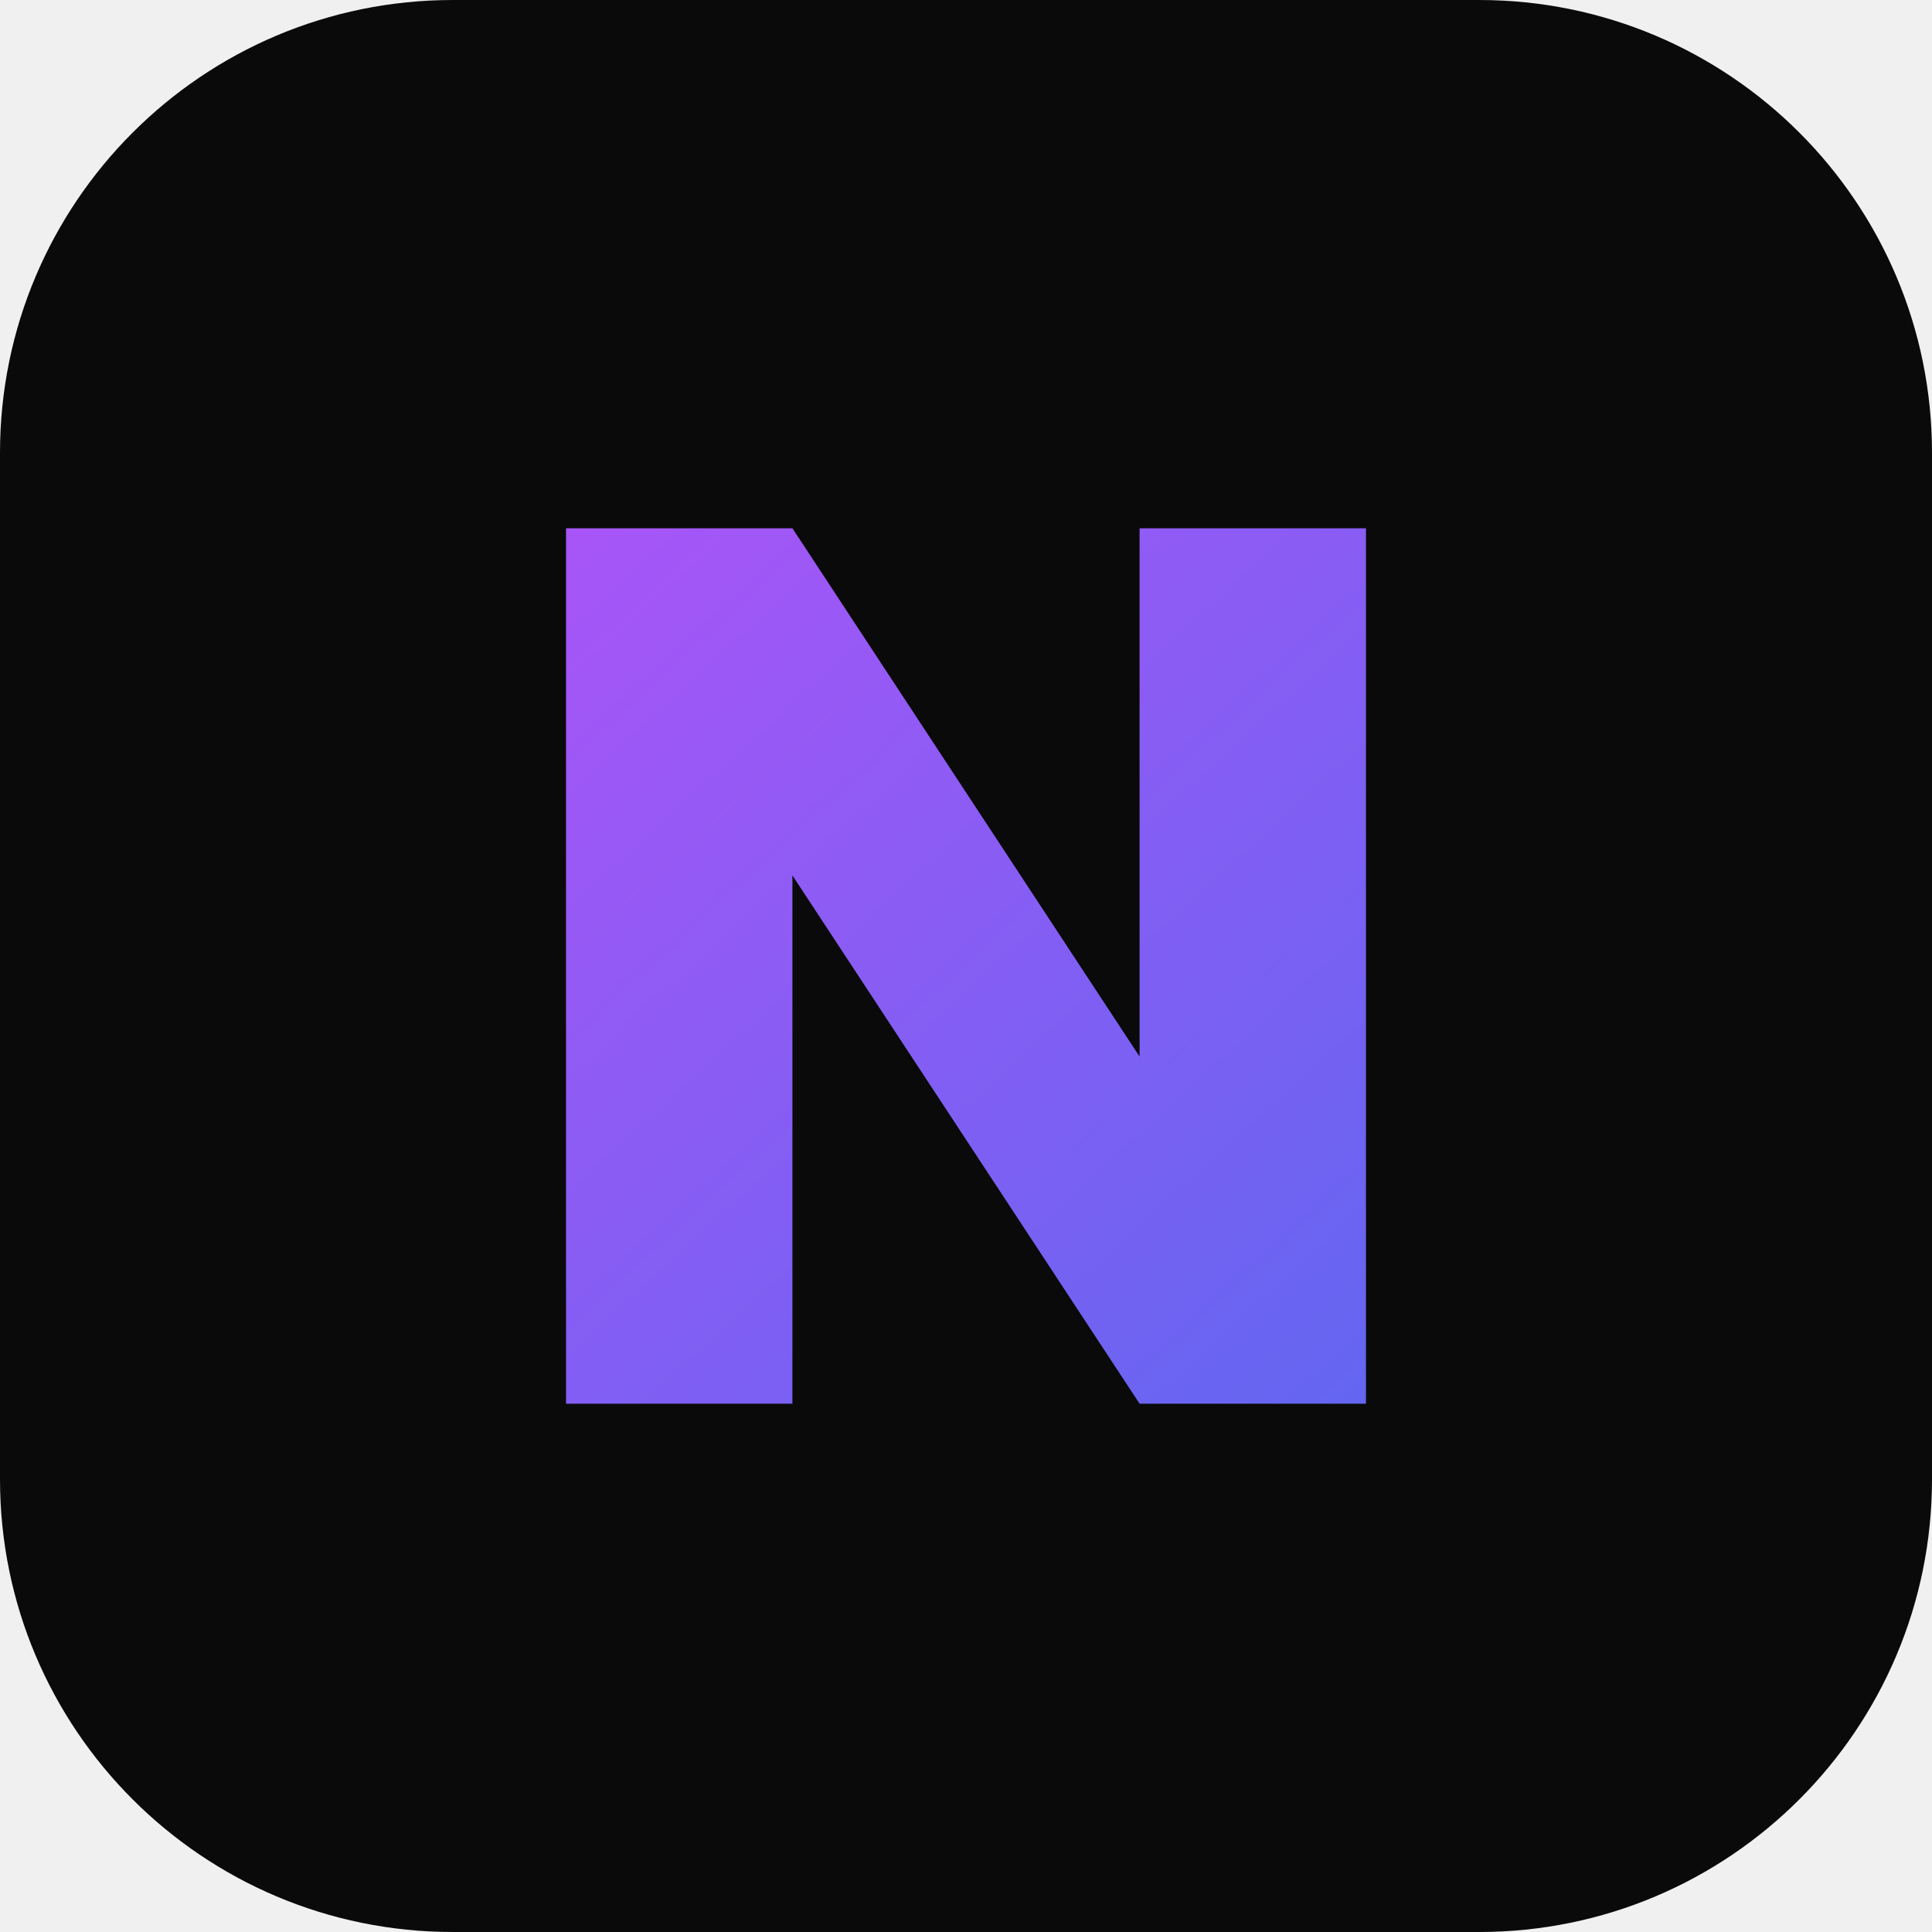
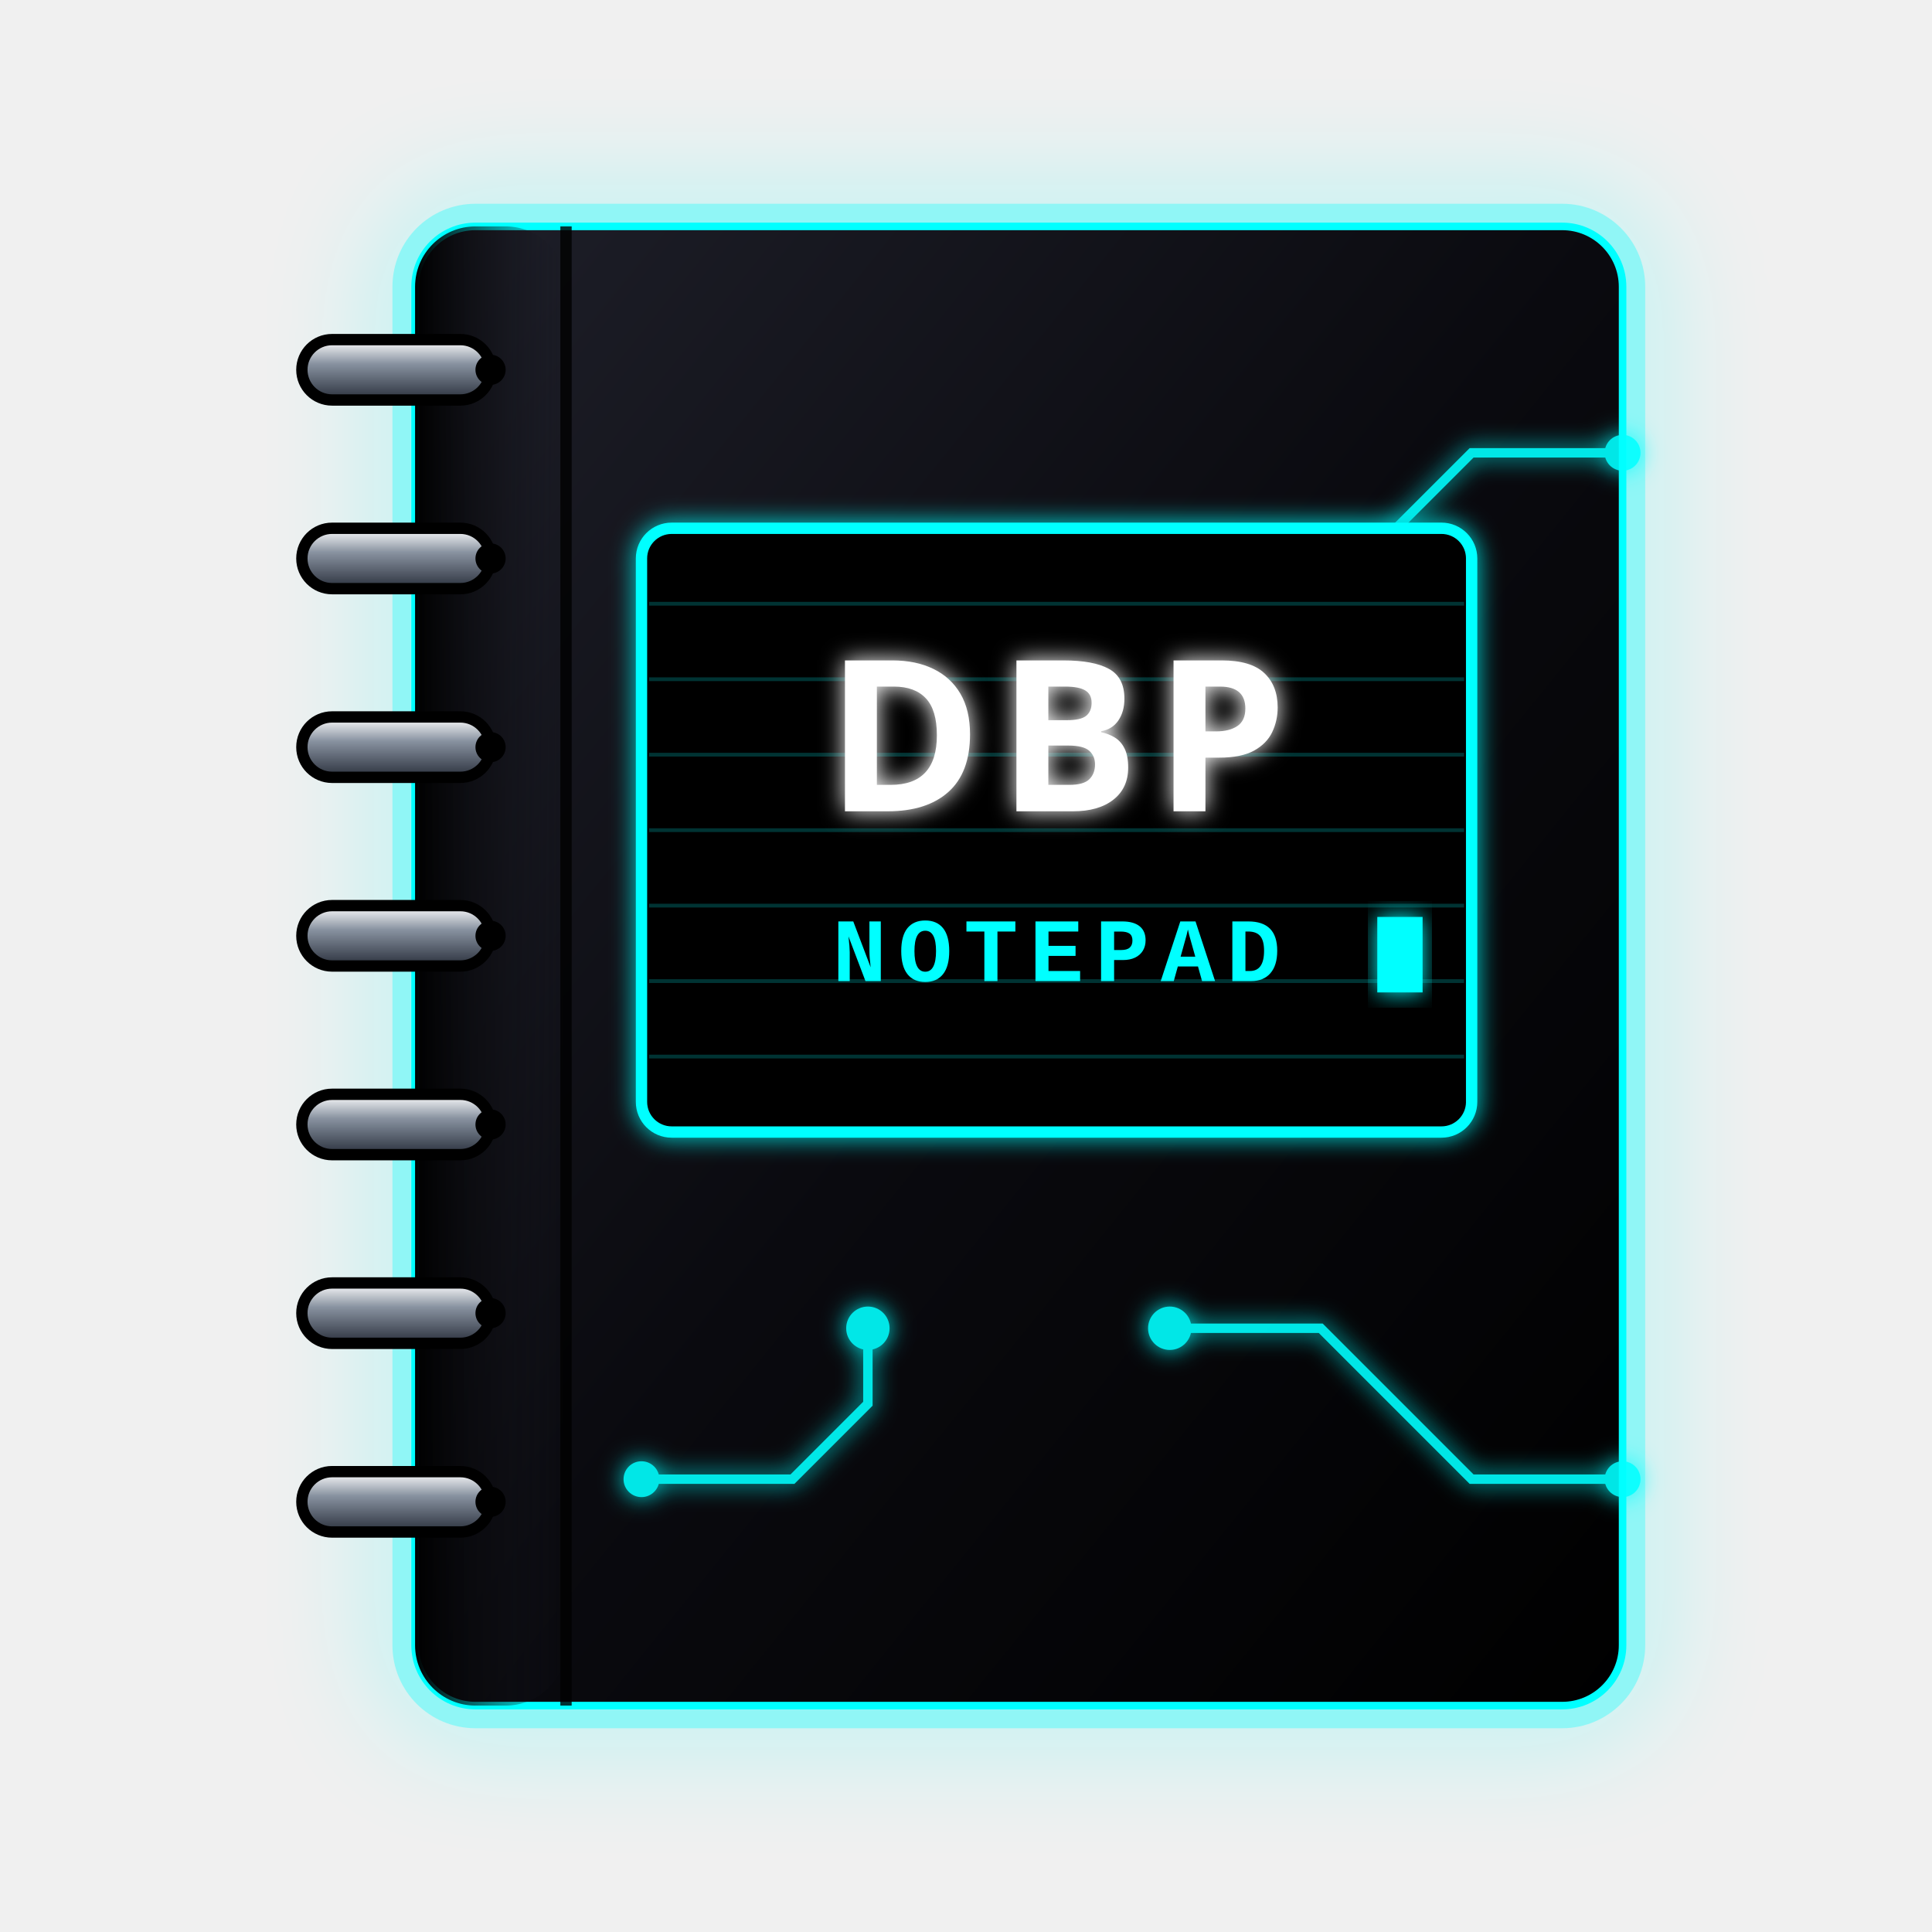
- <svg xmlns="http://www.w3.org/2000/svg" width="512" height="512" viewBox="0 0 512 512" fill="none">
-   <rect width="512" height="512" rx="120" fill="#0A0A0A" />
-   <path d="M150 372V140H210L302 280V140H362V372H302L210 232V372Z" fill="url(#paint0_linear)" />
+ <svg xmlns="http://www.w3.org/2000/svg" viewBox="0 0 512 512">
  <defs>
-     <linearGradient id="paint0_linear" x1="150" y1="140" x2="362" y2="372" gradientUnits="userSpaceOnUse">
-       <stop stop-color="#a855f7" />
-       <stop offset="1" stop-color="#6366f1" />
+     <filter id="ambientGlow" x="-30%" y="-30%" width="160%" height="160%">
+       <feGaussianBlur stdDeviation="15" result="blur" />
+       <feComposite in="SourceGraphic" in2="blur" operator="over" />
+     </filter>
+     <filter id="neonGlow" x="-20%" y="-20%" width="140%" height="140%">
+       <feGaussianBlur stdDeviation="3" result="blur" />
+       <feComposite in="SourceGraphic" in2="blur" operator="over" />
+     </filter>
+     <linearGradient id="coverGrad" x1="0%" y1="0%" x2="100%" y2="100%">
+       <stop offset="0%" stop-color="#1e1f29" />
+       <stop offset="50%" stop-color="#0a0a0f" />
+       <stop offset="100%" stop-color="#000000" />
+     </linearGradient>
+     <linearGradient id="spineGrad" x1="0%" y1="0%" x2="100%" y2="0%">
+       <stop offset="0%" stop-color="#000000" />
+       <stop offset="100%" stop-color="#181922" stop-opacity="0" />
+     </linearGradient>
+     <linearGradient id="spiralGrad" x1="0%" y1="0%" x2="0%" y2="100%">
+       <stop offset="0%" stop-color="#ffffff" />
+       <stop offset="40%" stop-color="#8892a0" />
+       <stop offset="100%" stop-color="#2a303c" />
    </linearGradient>
  </defs>
+   <rect x="110" y="60" width="320" height="392" rx="16" fill="none" stroke="#00ffff" stroke-width="12" opacity="0.4" filter="url(#ambientGlow)" />
+   <rect x="110" y="60" width="320" height="392" rx="16" fill="url(#coverGrad)" stroke="#00ffff" stroke-width="2" />
+   <rect x="110" y="60" width="40" height="392" rx="16" fill="url(#spineGrad)" />
+   <line x1="150" y1="60" x2="150" y2="452" stroke="#000000" stroke-width="3" opacity="0.8" />
+   <g stroke="#00ffff" stroke-width="2.5" fill="none" opacity="0.9" filter="url(#neonGlow)">
+     <path d="M 430 120 L 390 120 L 370 140 L 370 160" />
+     <circle cx="370" cy="160" r="4.5" fill="#00ffff" />
+     <circle cx="430" cy="120" r="3.5" fill="#00ffff" />
+     <path d="M 430 392 L 390 392 L 350 352 L 310 352" />
+     <circle cx="310" cy="352" r="4.5" fill="#00ffff" />
+     <circle cx="430" cy="392" r="3.5" fill="#00ffff" />
+     <path d="M 170 392 L 210 392 L 230 372 L 230 352" />
+     <circle cx="230" cy="352" r="4.5" fill="#00ffff" />
+     <circle cx="170" cy="392" r="3.5" fill="#00ffff" />
+   </g>
+   <rect x="170" y="140" width="220" height="160" rx="8" fill="#000000" stroke="#00ffff" stroke-width="3" filter="url(#neonGlow)" />
+   <g stroke="#00ffff" stroke-width="1" opacity="0.2">
+     <line x1="172" y1="160" x2="388" y2="160" />
+     <line x1="172" y1="180" x2="388" y2="180" />
+     <line x1="172" y1="200" x2="388" y2="200" />
+     <line x1="172" y1="220" x2="388" y2="220" />
+     <line x1="172" y1="240" x2="388" y2="240" />
+     <line x1="172" y1="260" x2="388" y2="260" />
+     <line x1="172" y1="280" x2="388" y2="280" />
+   </g>
+   <text x="280" y="215" font-family="'Arial Black', 'Impact', sans-serif" font-size="56" font-weight="900" fill="#ffffff" text-anchor="middle" letter-spacing="4" filter="url(#neonGlow)">
+     DBP
+   </text>
+   <text x="280" y="260" font-family="'Courier New', monospace" font-size="24" font-weight="bold" fill="#00ffff" text-anchor="middle" letter-spacing="3">
+     NOTEPAD
+   </text>
+   <rect x="365" y="243" width="12" height="20" fill="#00ffff" filter="url(#neonGlow)" />
+   <g fill="url(#spiralGrad)" stroke="#000000" stroke-width="3">
+     <rect x="80" y="90" width="50" height="16" rx="8" />
+     <circle cx="130" cy="98" r="4" fill="#000000" stroke="none" />
+     <rect x="80" y="140" width="50" height="16" rx="8" />
+     <circle cx="130" cy="148" r="4" fill="#000000" stroke="none" />
+     <rect x="80" y="190" width="50" height="16" rx="8" />
+     <circle cx="130" cy="198" r="4" fill="#000000" stroke="none" />
+     <rect x="80" y="240" width="50" height="16" rx="8" />
+     <circle cx="130" cy="248" r="4" fill="#000000" stroke="none" />
+     <rect x="80" y="290" width="50" height="16" rx="8" />
+     <circle cx="130" cy="298" r="4" fill="#000000" stroke="none" />
+     <rect x="80" y="340" width="50" height="16" rx="8" />
+     <circle cx="130" cy="348" r="4" fill="#000000" stroke="none" />
+     <rect x="80" y="390" width="50" height="16" rx="8" />
+     <circle cx="130" cy="398" r="4" fill="#000000" stroke="none" />
+   </g>
</svg>
